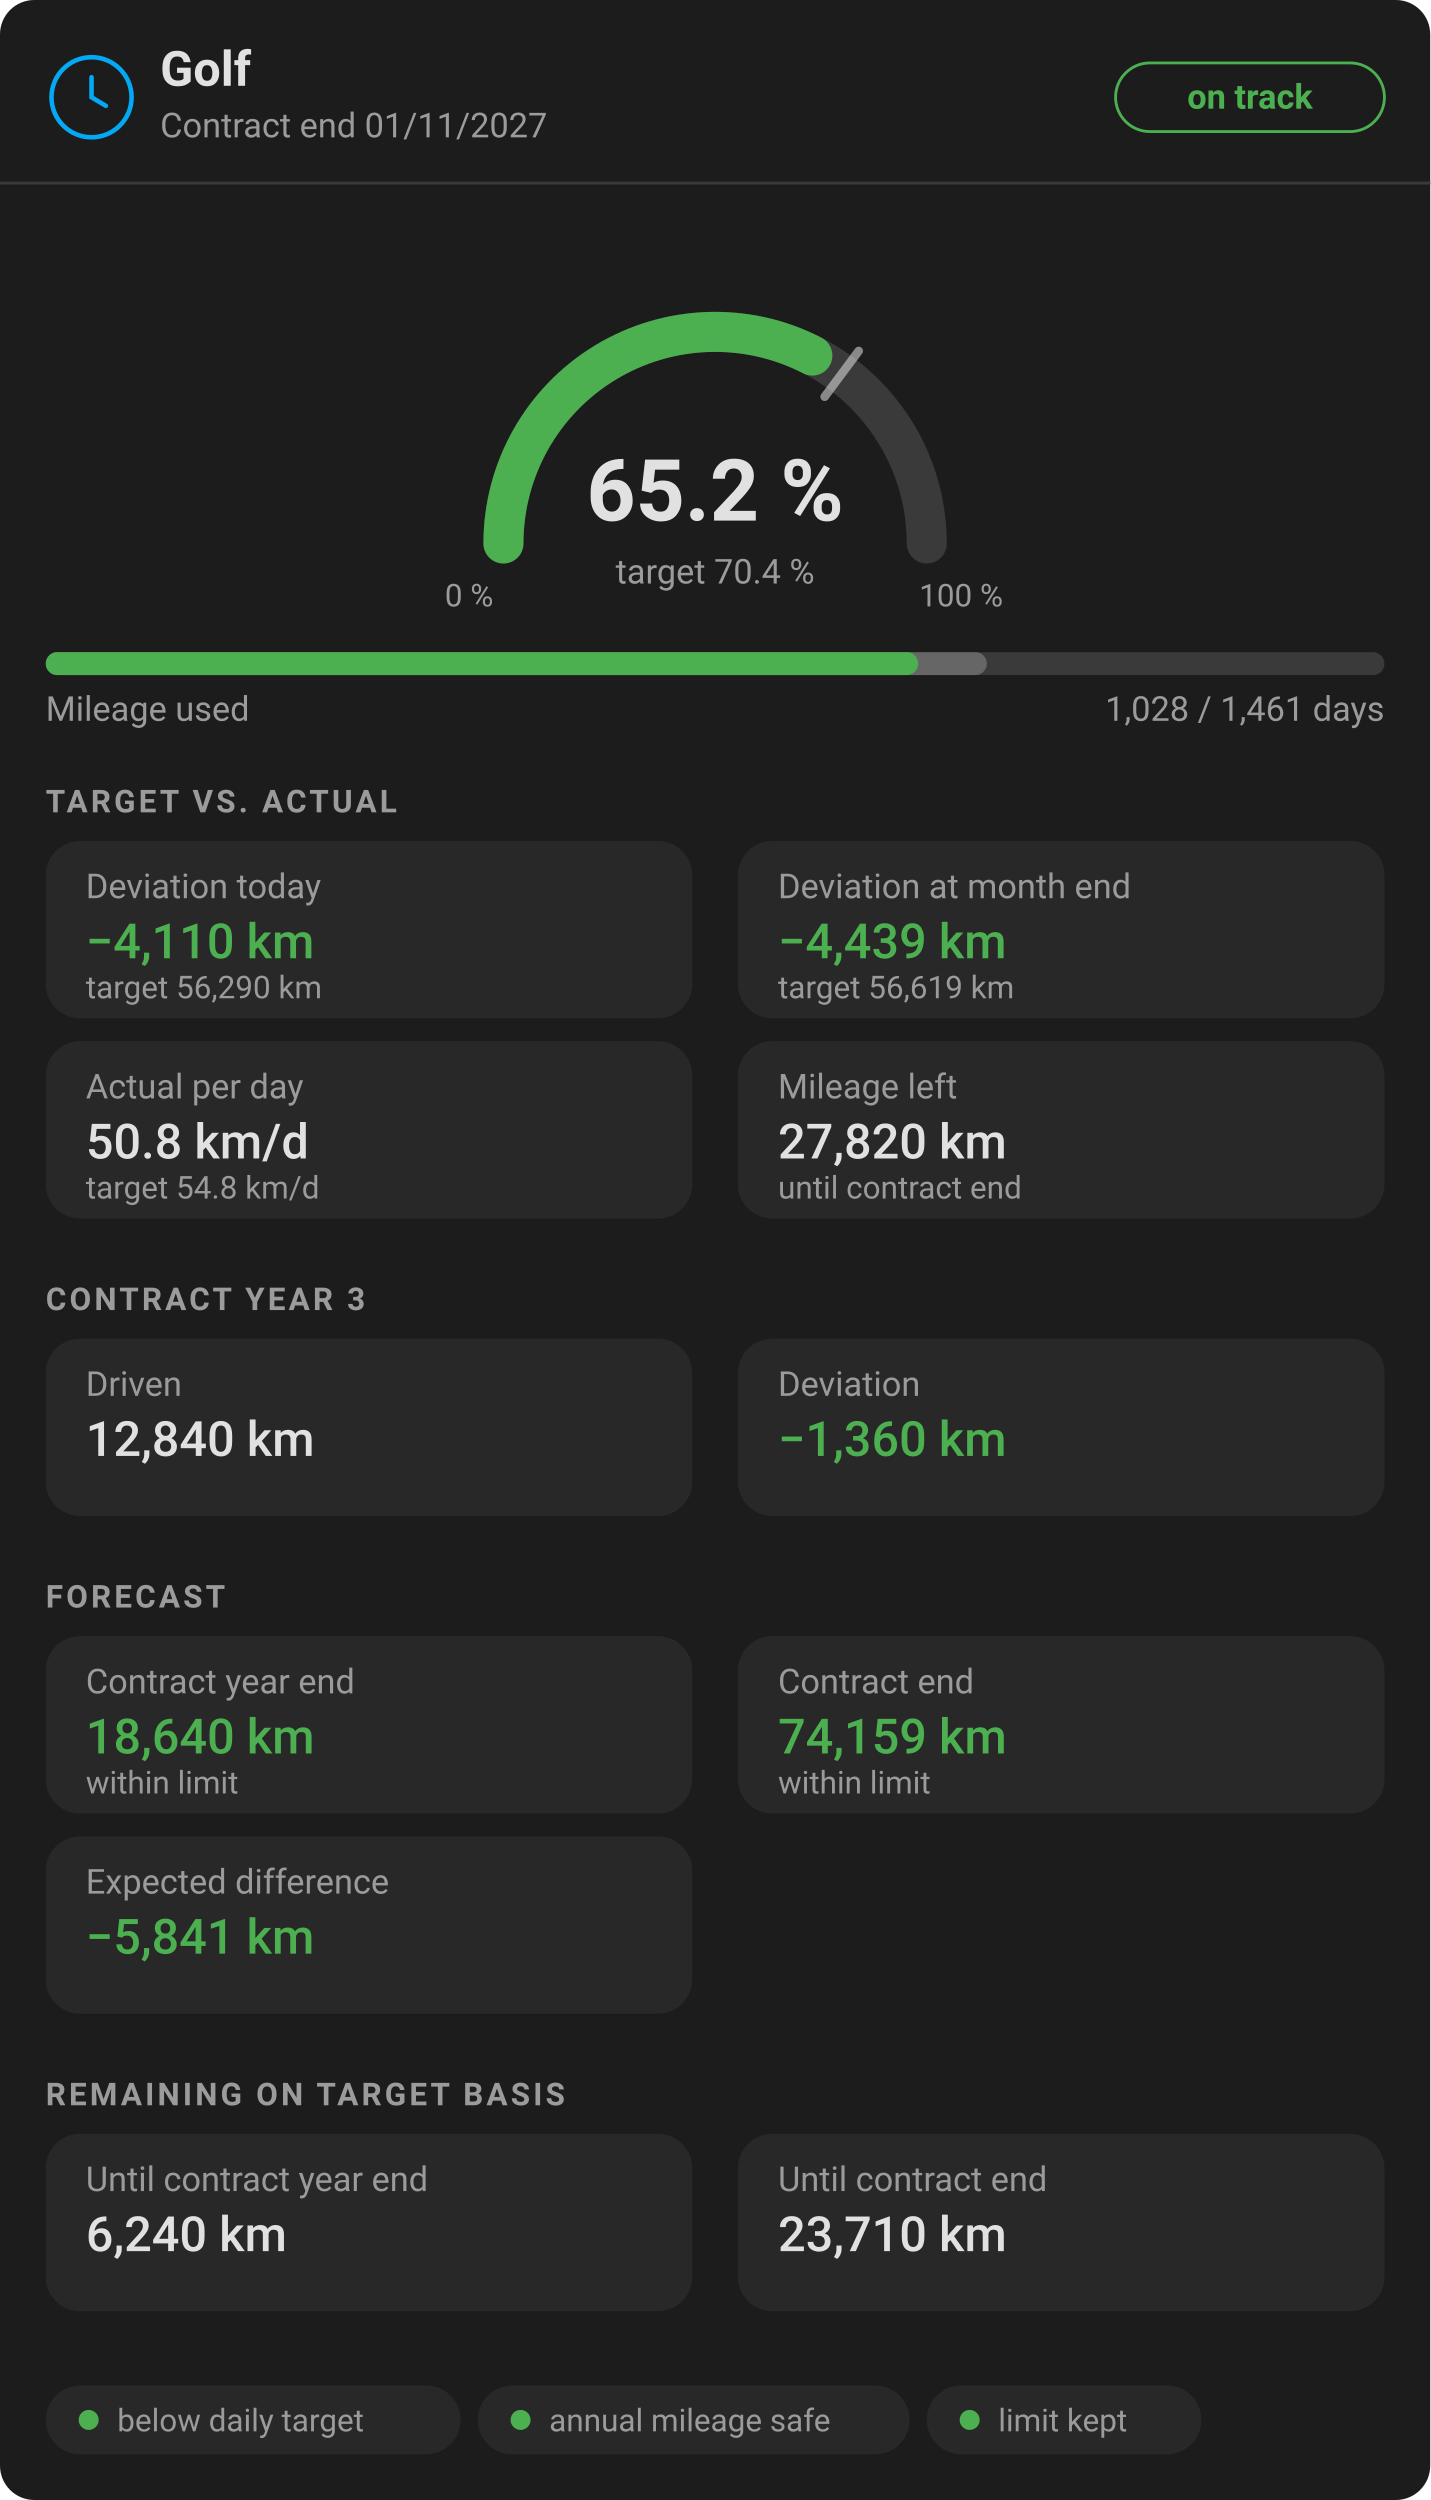
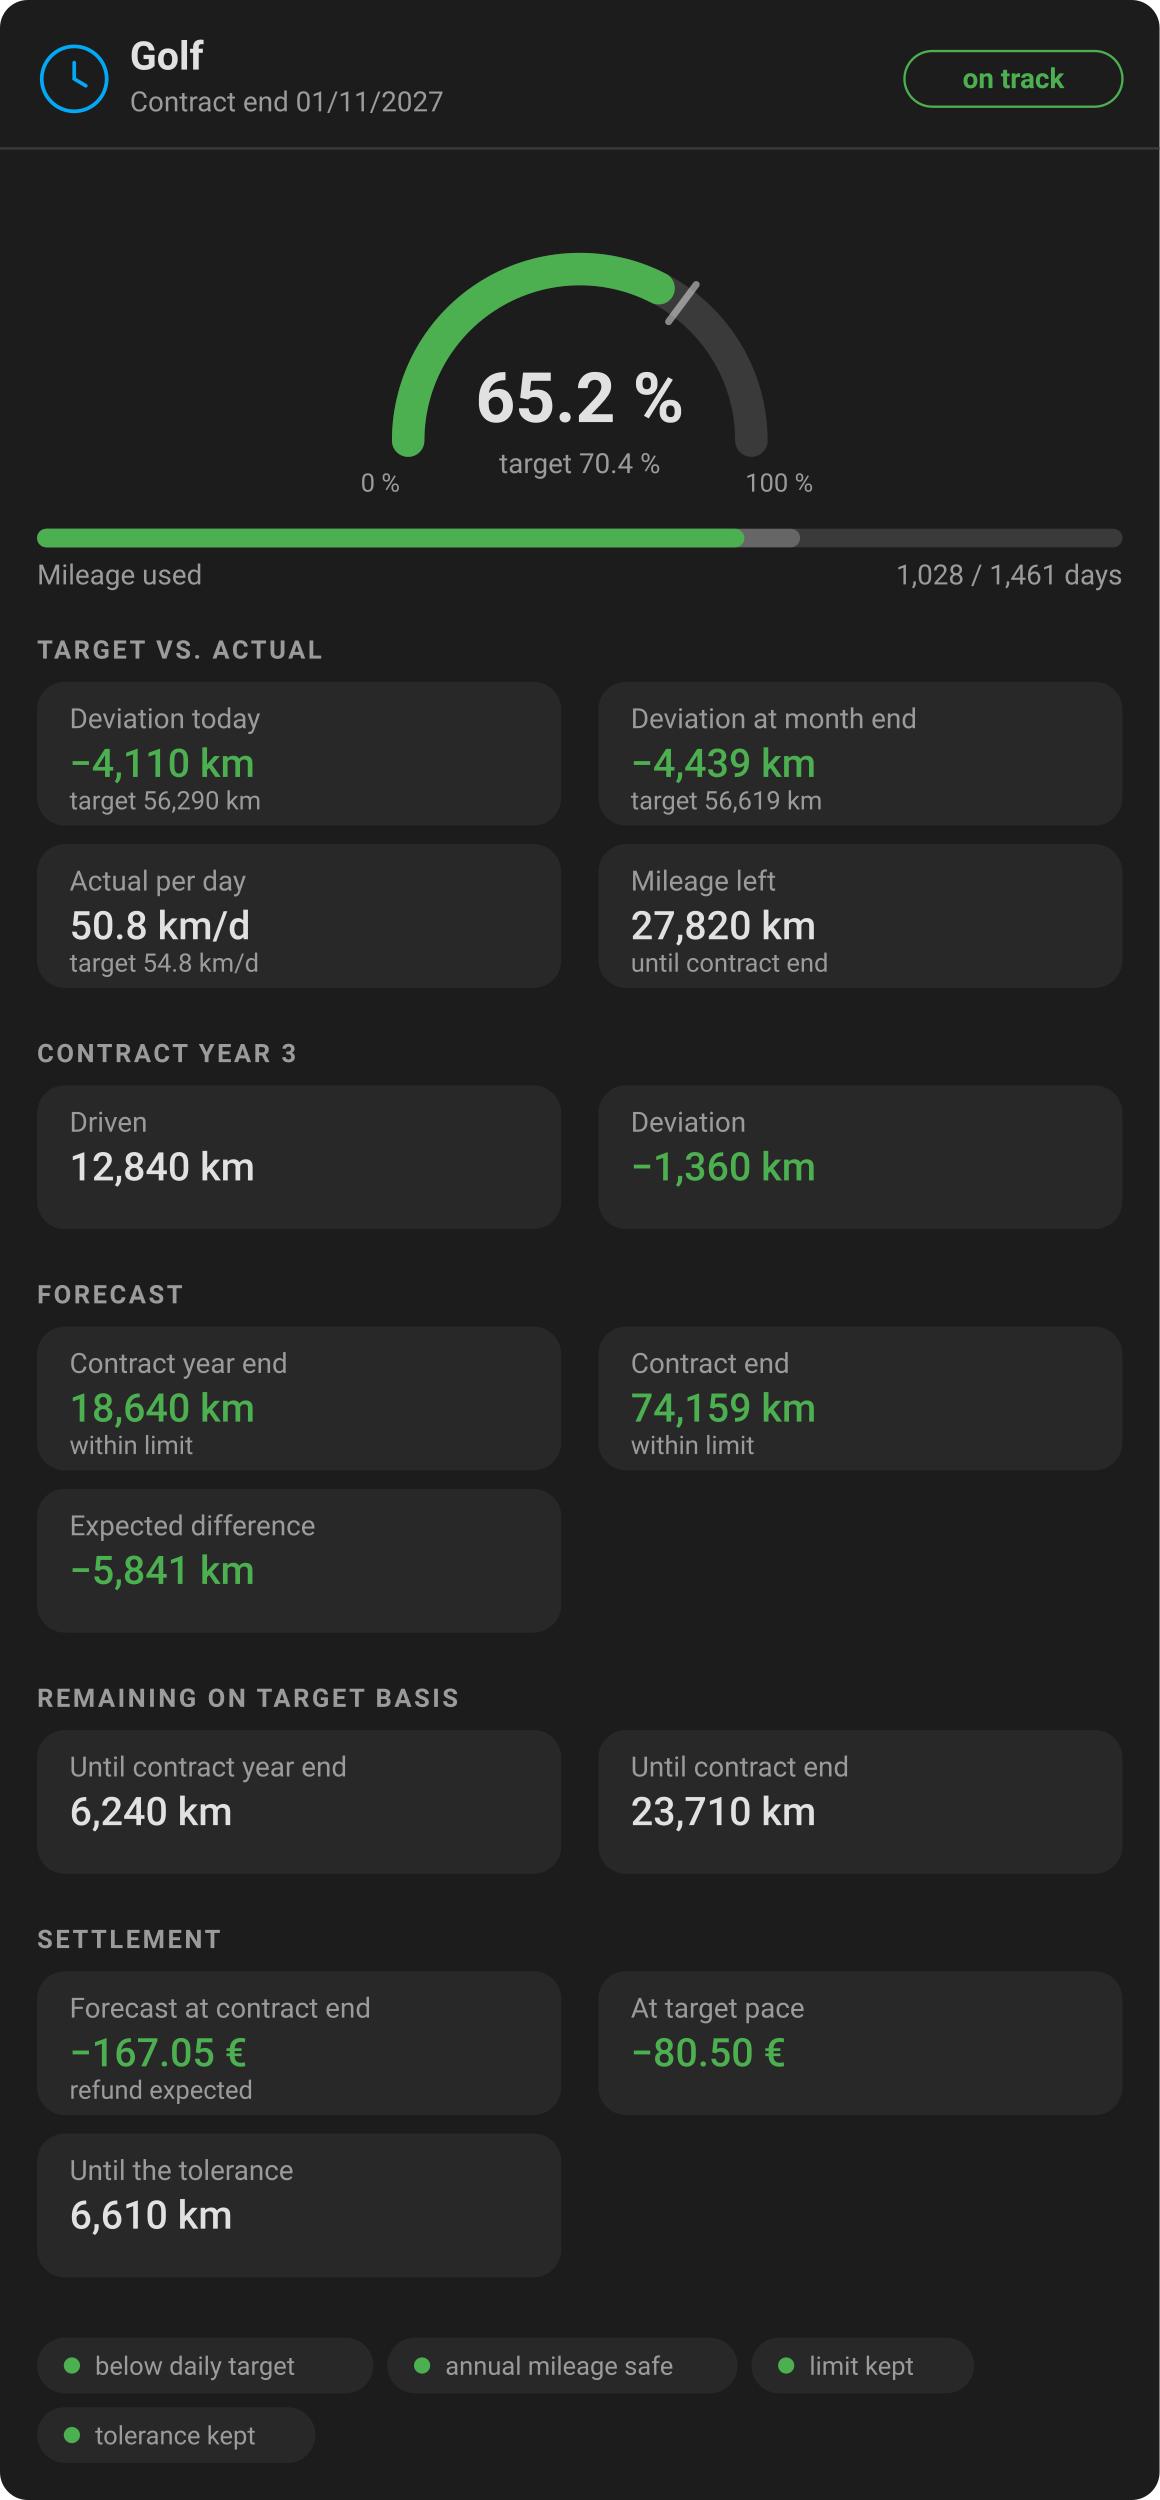
- <svg xmlns="http://www.w3.org/2000/svg" viewBox="0 0 500 874" width="500" height="874" role="img" aria-label="The Leasing KM card on a dashboard: a gauge with mileage used against contract elapsed, tiles for deviation, forecast and remaining mileage, and three status pills">
-   <rect width="500" height="874" rx="12" fill="#1c1c1c" />
+ <svg xmlns="http://www.w3.org/2000/svg" viewBox="0 0 500 1078" width="500" height="1078" role="img" aria-label="The Leasing KM card on a dashboard: a gauge with mileage used against contract elapsed, tiles for deviation, forecast and remaining mileage, and three status pills">
+   <rect width="500" height="1078" rx="12" fill="#1c1c1c" />
  <text x="56" y="30" font-family="ui-sans-serif, -apple-system, 'Segoe UI', Roboto, Helvetica, Arial, sans-serif" font-size="17" font-weight="600" fill="#e1e1e1">Golf</text>
  <text x="56" y="48" font-family="ui-sans-serif, -apple-system, 'Segoe UI', Roboto, Helvetica, Arial, sans-serif" font-size="12" fill="#9b9b9b">Contract end 01/11/2027</text>
  <circle cx="32" cy="34" r="14" fill="none" stroke="#03a9f4" stroke-width="1.6" />
  <path d="M32 27 V34 L37 37" stroke="#03a9f4" stroke-width="1.6" fill="none" stroke-linecap="round" />
  <rect x="390" y="22" width="94" height="24" rx="12" fill="none" stroke="#4caf50" />
  <text x="437.0" y="38" font-family="ui-sans-serif, -apple-system, 'Segoe UI', Roboto, Helvetica, Arial, sans-serif" font-size="12" font-weight="600" fill="#4caf50" text-anchor="middle">on track</text>
  <line x1="0" y1="64" x2="500" y2="64" stroke="#3a3a3a" />
  <path d="M 176.0 190.0 A 74 74 0 0 1 324.0 190.0" fill="none" stroke="#3a3a3a" stroke-width="14" stroke-linecap="round" />
  <path d="M 176.0 190.0 A 74 74 0 0 1 284.0 124.3" fill="none" stroke="#4caf50" stroke-width="14" stroke-linecap="round" />
  <line x1="288.3" y1="138.7" x2="300.2" y2="122.7" stroke="#e1e1e1" stroke-width="3" stroke-linecap="round" opacity="0.55" />
  <text x="250" y="182" font-family="ui-sans-serif, -apple-system, 'Segoe UI', Roboto, Helvetica, Arial, sans-serif" font-size="30" font-weight="600" fill="#e1e1e1" text-anchor="middle">65.2 %</text>
  <text x="250" y="204" font-family="ui-sans-serif, -apple-system, 'Segoe UI', Roboto, Helvetica, Arial, sans-serif" font-size="12" fill="#9b9b9b" text-anchor="middle">target 70.4 %</text>
  <text x="164" y="212" font-family="ui-sans-serif, -apple-system, 'Segoe UI', Roboto, Helvetica, Arial, sans-serif" font-size="11" fill="#9b9b9b" text-anchor="middle">0 %</text>
  <text x="336" y="212" font-family="ui-sans-serif, -apple-system, 'Segoe UI', Roboto, Helvetica, Arial, sans-serif" font-size="11" fill="#9b9b9b" text-anchor="middle">100 %</text>
  <rect x="16" y="228" width="468" height="8" rx="4" fill="#3a3a3a" />
  <rect x="16" y="228" width="329" height="8" rx="4" fill="#9b9b9b" opacity="0.45" />
  <rect x="16" y="228" width="305" height="8" rx="4" fill="#4caf50" />
  <text x="16" y="252" font-family="ui-sans-serif, -apple-system, 'Segoe UI', Roboto, Helvetica, Arial, sans-serif" font-size="12" fill="#9b9b9b">Mileage used</text>
  <text x="484" y="252" font-family="ui-sans-serif, -apple-system, 'Segoe UI', Roboto, Helvetica, Arial, sans-serif" font-size="12" fill="#9b9b9b" text-anchor="end">1,028 / 1,461 days</text>
  <text x="16" y="284" font-family="ui-sans-serif, -apple-system, 'Segoe UI', Roboto, Helvetica, Arial, sans-serif" font-size="11" font-weight="600" letter-spacing="1.1" fill="#9b9b9b">TARGET VS. ACTUAL</text>
  <rect x="16" y="294" width="226" height="62" rx="12" fill="#282828" />
  <text x="30" y="314" font-family="ui-sans-serif, -apple-system, 'Segoe UI', Roboto, Helvetica, Arial, sans-serif" font-size="12" fill="#9b9b9b">Deviation today</text>
  <text x="30" y="335" font-family="ui-sans-serif, -apple-system, 'Segoe UI', Roboto, Helvetica, Arial, sans-serif" font-size="17" font-weight="500" fill="#4caf50">−4,110 km</text>
  <text x="30" y="349" font-family="ui-sans-serif, -apple-system, 'Segoe UI', Roboto, Helvetica, Arial, sans-serif" font-size="11" fill="#9b9b9b">target 56,290 km</text>
  <rect x="258" y="294" width="226" height="62" rx="12" fill="#282828" />
  <text x="272" y="314" font-family="ui-sans-serif, -apple-system, 'Segoe UI', Roboto, Helvetica, Arial, sans-serif" font-size="12" fill="#9b9b9b">Deviation at month end</text>
  <text x="272" y="335" font-family="ui-sans-serif, -apple-system, 'Segoe UI', Roboto, Helvetica, Arial, sans-serif" font-size="17" font-weight="500" fill="#4caf50">−4,439 km</text>
  <text x="272" y="349" font-family="ui-sans-serif, -apple-system, 'Segoe UI', Roboto, Helvetica, Arial, sans-serif" font-size="11" fill="#9b9b9b">target 56,619 km</text>
  <rect x="16" y="364" width="226" height="62" rx="12" fill="#282828" />
  <text x="30" y="384" font-family="ui-sans-serif, -apple-system, 'Segoe UI', Roboto, Helvetica, Arial, sans-serif" font-size="12" fill="#9b9b9b">Actual per day</text>
  <text x="30" y="405" font-family="ui-sans-serif, -apple-system, 'Segoe UI', Roboto, Helvetica, Arial, sans-serif" font-size="17" font-weight="500" fill="#e1e1e1">50.8 km/d</text>
  <text x="30" y="419" font-family="ui-sans-serif, -apple-system, 'Segoe UI', Roboto, Helvetica, Arial, sans-serif" font-size="11" fill="#9b9b9b">target 54.8 km/d</text>
  <rect x="258" y="364" width="226" height="62" rx="12" fill="#282828" />
  <text x="272" y="384" font-family="ui-sans-serif, -apple-system, 'Segoe UI', Roboto, Helvetica, Arial, sans-serif" font-size="12" fill="#9b9b9b">Mileage left</text>
  <text x="272" y="405" font-family="ui-sans-serif, -apple-system, 'Segoe UI', Roboto, Helvetica, Arial, sans-serif" font-size="17" font-weight="500" fill="#e1e1e1">27,820 km</text>
  <text x="272" y="419" font-family="ui-sans-serif, -apple-system, 'Segoe UI', Roboto, Helvetica, Arial, sans-serif" font-size="11" fill="#9b9b9b">until contract end</text>
  <text x="16" y="458" font-family="ui-sans-serif, -apple-system, 'Segoe UI', Roboto, Helvetica, Arial, sans-serif" font-size="11" font-weight="600" letter-spacing="1.1" fill="#9b9b9b">CONTRACT YEAR 3</text>
  <rect x="16" y="468" width="226" height="62" rx="12" fill="#282828" />
  <text x="30" y="488" font-family="ui-sans-serif, -apple-system, 'Segoe UI', Roboto, Helvetica, Arial, sans-serif" font-size="12" fill="#9b9b9b">Driven</text>
  <text x="30" y="509" font-family="ui-sans-serif, -apple-system, 'Segoe UI', Roboto, Helvetica, Arial, sans-serif" font-size="17" font-weight="500" fill="#e1e1e1">12,840 km</text>
  <rect x="258" y="468" width="226" height="62" rx="12" fill="#282828" />
  <text x="272" y="488" font-family="ui-sans-serif, -apple-system, 'Segoe UI', Roboto, Helvetica, Arial, sans-serif" font-size="12" fill="#9b9b9b">Deviation</text>
  <text x="272" y="509" font-family="ui-sans-serif, -apple-system, 'Segoe UI', Roboto, Helvetica, Arial, sans-serif" font-size="17" font-weight="500" fill="#4caf50">−1,360 km</text>
  <text x="16" y="562" font-family="ui-sans-serif, -apple-system, 'Segoe UI', Roboto, Helvetica, Arial, sans-serif" font-size="11" font-weight="600" letter-spacing="1.1" fill="#9b9b9b">FORECAST</text>
  <rect x="16" y="572" width="226" height="62" rx="12" fill="#282828" />
  <text x="30" y="592" font-family="ui-sans-serif, -apple-system, 'Segoe UI', Roboto, Helvetica, Arial, sans-serif" font-size="12" fill="#9b9b9b">Contract year end</text>
  <text x="30" y="613" font-family="ui-sans-serif, -apple-system, 'Segoe UI', Roboto, Helvetica, Arial, sans-serif" font-size="17" font-weight="500" fill="#4caf50">18,640 km</text>
  <text x="30" y="627" font-family="ui-sans-serif, -apple-system, 'Segoe UI', Roboto, Helvetica, Arial, sans-serif" font-size="11" fill="#9b9b9b">within limit</text>
  <rect x="258" y="572" width="226" height="62" rx="12" fill="#282828" />
  <text x="272" y="592" font-family="ui-sans-serif, -apple-system, 'Segoe UI', Roboto, Helvetica, Arial, sans-serif" font-size="12" fill="#9b9b9b">Contract end</text>
  <text x="272" y="613" font-family="ui-sans-serif, -apple-system, 'Segoe UI', Roboto, Helvetica, Arial, sans-serif" font-size="17" font-weight="500" fill="#4caf50">74,159 km</text>
  <text x="272" y="627" font-family="ui-sans-serif, -apple-system, 'Segoe UI', Roboto, Helvetica, Arial, sans-serif" font-size="11" fill="#9b9b9b">within limit</text>
  <rect x="16" y="642" width="226" height="62" rx="12" fill="#282828" />
  <text x="30" y="662" font-family="ui-sans-serif, -apple-system, 'Segoe UI', Roboto, Helvetica, Arial, sans-serif" font-size="12" fill="#9b9b9b">Expected difference</text>
  <text x="30" y="683" font-family="ui-sans-serif, -apple-system, 'Segoe UI', Roboto, Helvetica, Arial, sans-serif" font-size="17" font-weight="500" fill="#4caf50">−5,841 km</text>
  <text x="16" y="736" font-family="ui-sans-serif, -apple-system, 'Segoe UI', Roboto, Helvetica, Arial, sans-serif" font-size="11" font-weight="600" letter-spacing="1.1" fill="#9b9b9b">REMAINING ON TARGET BASIS</text>
  <rect x="16" y="746" width="226" height="62" rx="12" fill="#282828" />
  <text x="30" y="766" font-family="ui-sans-serif, -apple-system, 'Segoe UI', Roboto, Helvetica, Arial, sans-serif" font-size="12" fill="#9b9b9b">Until contract year end</text>
  <text x="30" y="787" font-family="ui-sans-serif, -apple-system, 'Segoe UI', Roboto, Helvetica, Arial, sans-serif" font-size="17" font-weight="500" fill="#e1e1e1">6,240 km</text>
  <rect x="258" y="746" width="226" height="62" rx="12" fill="#282828" />
  <text x="272" y="766" font-family="ui-sans-serif, -apple-system, 'Segoe UI', Roboto, Helvetica, Arial, sans-serif" font-size="12" fill="#9b9b9b">Until contract end</text>
  <text x="272" y="787" font-family="ui-sans-serif, -apple-system, 'Segoe UI', Roboto, Helvetica, Arial, sans-serif" font-size="17" font-weight="500" fill="#e1e1e1">23,710 km</text>
-   <rect x="16" y="834" width="145" height="24" rx="12" fill="#282828" />
-   <circle cx="31" cy="846" r="3.5" fill="#4caf50" />
-   <text x="41" y="850" font-family="ui-sans-serif, -apple-system, 'Segoe UI', Roboto, Helvetica, Arial, sans-serif" font-size="11" fill="#9b9b9b">below daily target</text>
-   <rect x="167" y="834" width="151" height="24" rx="12" fill="#282828" />
-   <circle cx="182" cy="846" r="3.5" fill="#4caf50" />
-   <text x="192" y="850" font-family="ui-sans-serif, -apple-system, 'Segoe UI', Roboto, Helvetica, Arial, sans-serif" font-size="11" fill="#9b9b9b">annual mileage safe</text>
-   <rect x="324" y="834" width="96" height="24" rx="12" fill="#282828" />
-   <circle cx="339" cy="846" r="3.5" fill="#4caf50" />
-   <text x="349" y="850" font-family="ui-sans-serif, -apple-system, 'Segoe UI', Roboto, Helvetica, Arial, sans-serif" font-size="11" fill="#9b9b9b">limit kept</text>
+   <text x="16" y="840" font-family="ui-sans-serif, -apple-system, 'Segoe UI', Roboto, Helvetica, Arial, sans-serif" font-size="11" font-weight="600" letter-spacing="1.1" fill="#9b9b9b">SETTLEMENT</text>
+   <rect x="16" y="850" width="226" height="62" rx="12" fill="#282828" />
+   <text x="30" y="870" font-family="ui-sans-serif, -apple-system, 'Segoe UI', Roboto, Helvetica, Arial, sans-serif" font-size="12" fill="#9b9b9b">Forecast at contract end</text>
+   <text x="30" y="891" font-family="ui-sans-serif, -apple-system, 'Segoe UI', Roboto, Helvetica, Arial, sans-serif" font-size="17" font-weight="500" fill="#4caf50">−167.05 €</text>
+   <text x="30" y="905" font-family="ui-sans-serif, -apple-system, 'Segoe UI', Roboto, Helvetica, Arial, sans-serif" font-size="11" fill="#9b9b9b">refund expected</text>
+   <rect x="258" y="850" width="226" height="62" rx="12" fill="#282828" />
+   <text x="272" y="870" font-family="ui-sans-serif, -apple-system, 'Segoe UI', Roboto, Helvetica, Arial, sans-serif" font-size="12" fill="#9b9b9b">At target pace</text>
+   <text x="272" y="891" font-family="ui-sans-serif, -apple-system, 'Segoe UI', Roboto, Helvetica, Arial, sans-serif" font-size="17" font-weight="500" fill="#4caf50">−80.50 €</text>
+   <rect x="16" y="920" width="226" height="62" rx="12" fill="#282828" />
+   <text x="30" y="940" font-family="ui-sans-serif, -apple-system, 'Segoe UI', Roboto, Helvetica, Arial, sans-serif" font-size="12" fill="#9b9b9b">Until the tolerance</text>
+   <text x="30" y="961" font-family="ui-sans-serif, -apple-system, 'Segoe UI', Roboto, Helvetica, Arial, sans-serif" font-size="17" font-weight="500" fill="#e1e1e1">6,610 km</text>
+   <rect x="16" y="1008" width="145" height="24" rx="12" fill="#282828" />
+   <circle cx="31" cy="1020" r="3.5" fill="#4caf50" />
+   <text x="41" y="1024" font-family="ui-sans-serif, -apple-system, 'Segoe UI', Roboto, Helvetica, Arial, sans-serif" font-size="11" fill="#9b9b9b">below daily target</text>
+   <rect x="167" y="1008" width="151" height="24" rx="12" fill="#282828" />
+   <circle cx="182" cy="1020" r="3.5" fill="#4caf50" />
+   <text x="192" y="1024" font-family="ui-sans-serif, -apple-system, 'Segoe UI', Roboto, Helvetica, Arial, sans-serif" font-size="11" fill="#9b9b9b">annual mileage safe</text>
+   <rect x="324" y="1008" width="96" height="24" rx="12" fill="#282828" />
+   <circle cx="339" cy="1020" r="3.5" fill="#4caf50" />
+   <text x="349" y="1024" font-family="ui-sans-serif, -apple-system, 'Segoe UI', Roboto, Helvetica, Arial, sans-serif" font-size="11" fill="#9b9b9b">limit kept</text>
+   <rect x="16" y="1038" width="120" height="24" rx="12" fill="#282828" />
+   <circle cx="31" cy="1050" r="3.5" fill="#4caf50" />
+   <text x="41" y="1054" font-family="ui-sans-serif, -apple-system, 'Segoe UI', Roboto, Helvetica, Arial, sans-serif" font-size="11" fill="#9b9b9b">tolerance kept</text>
</svg>
